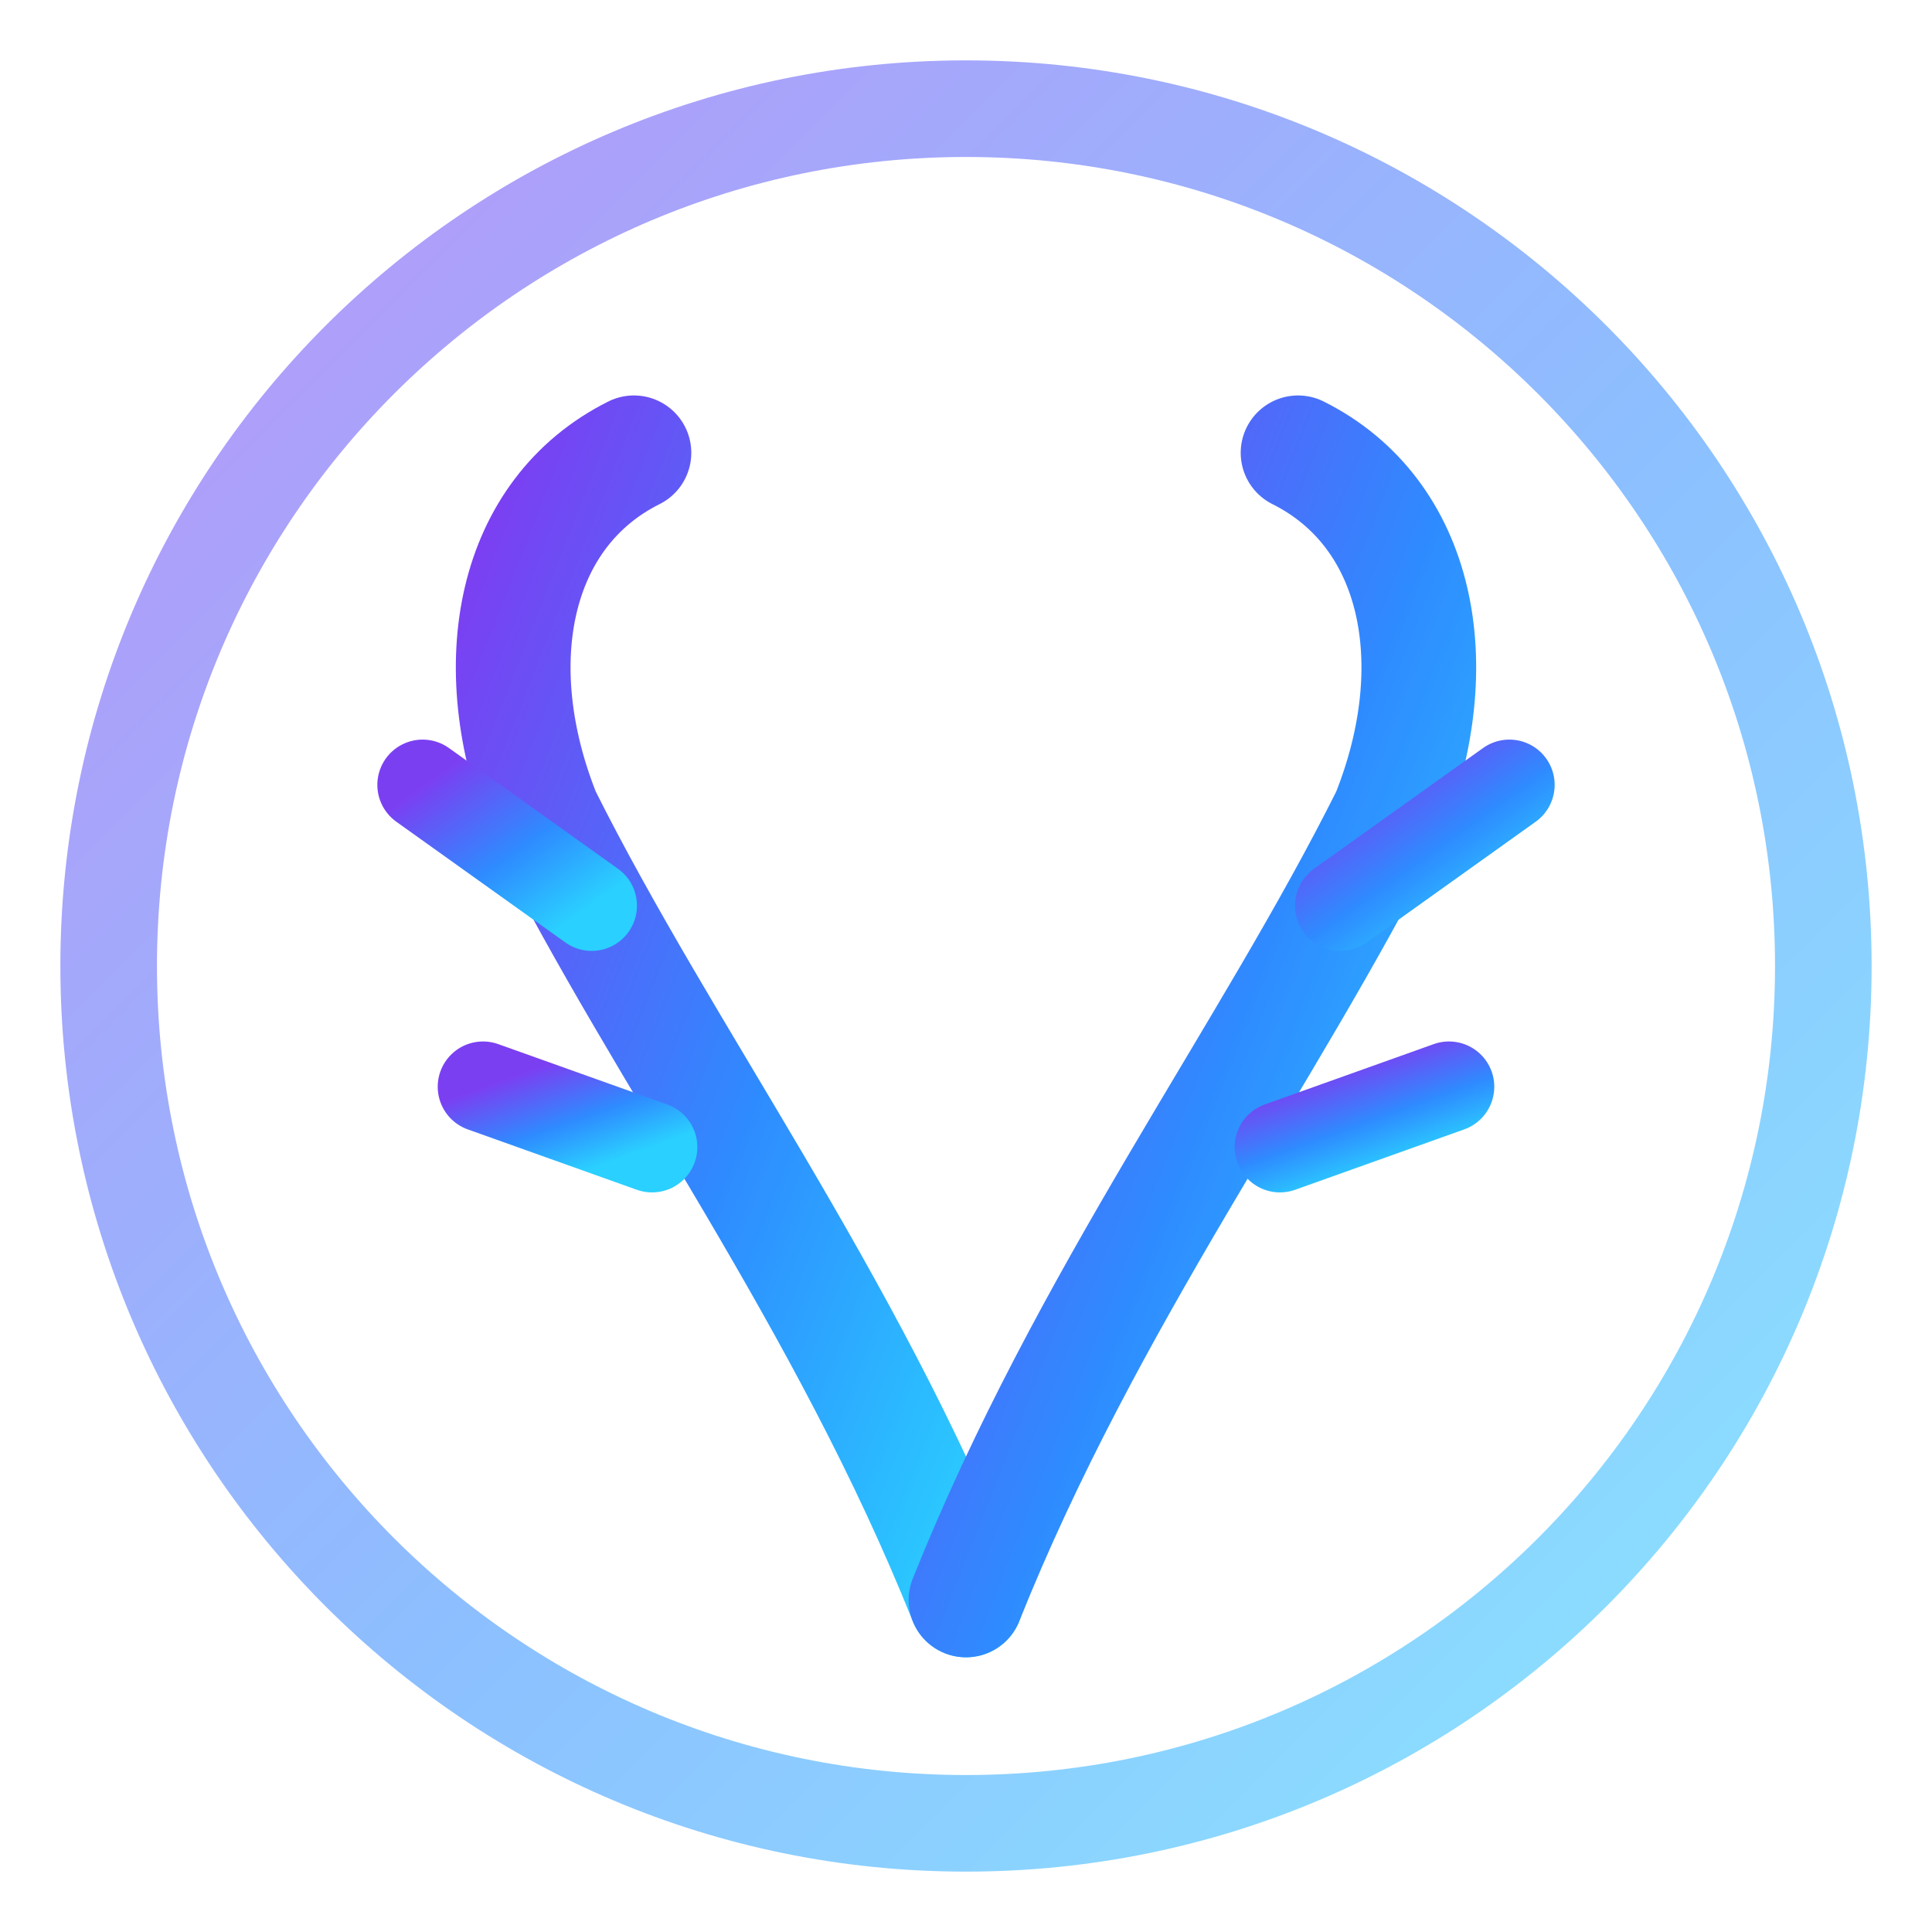
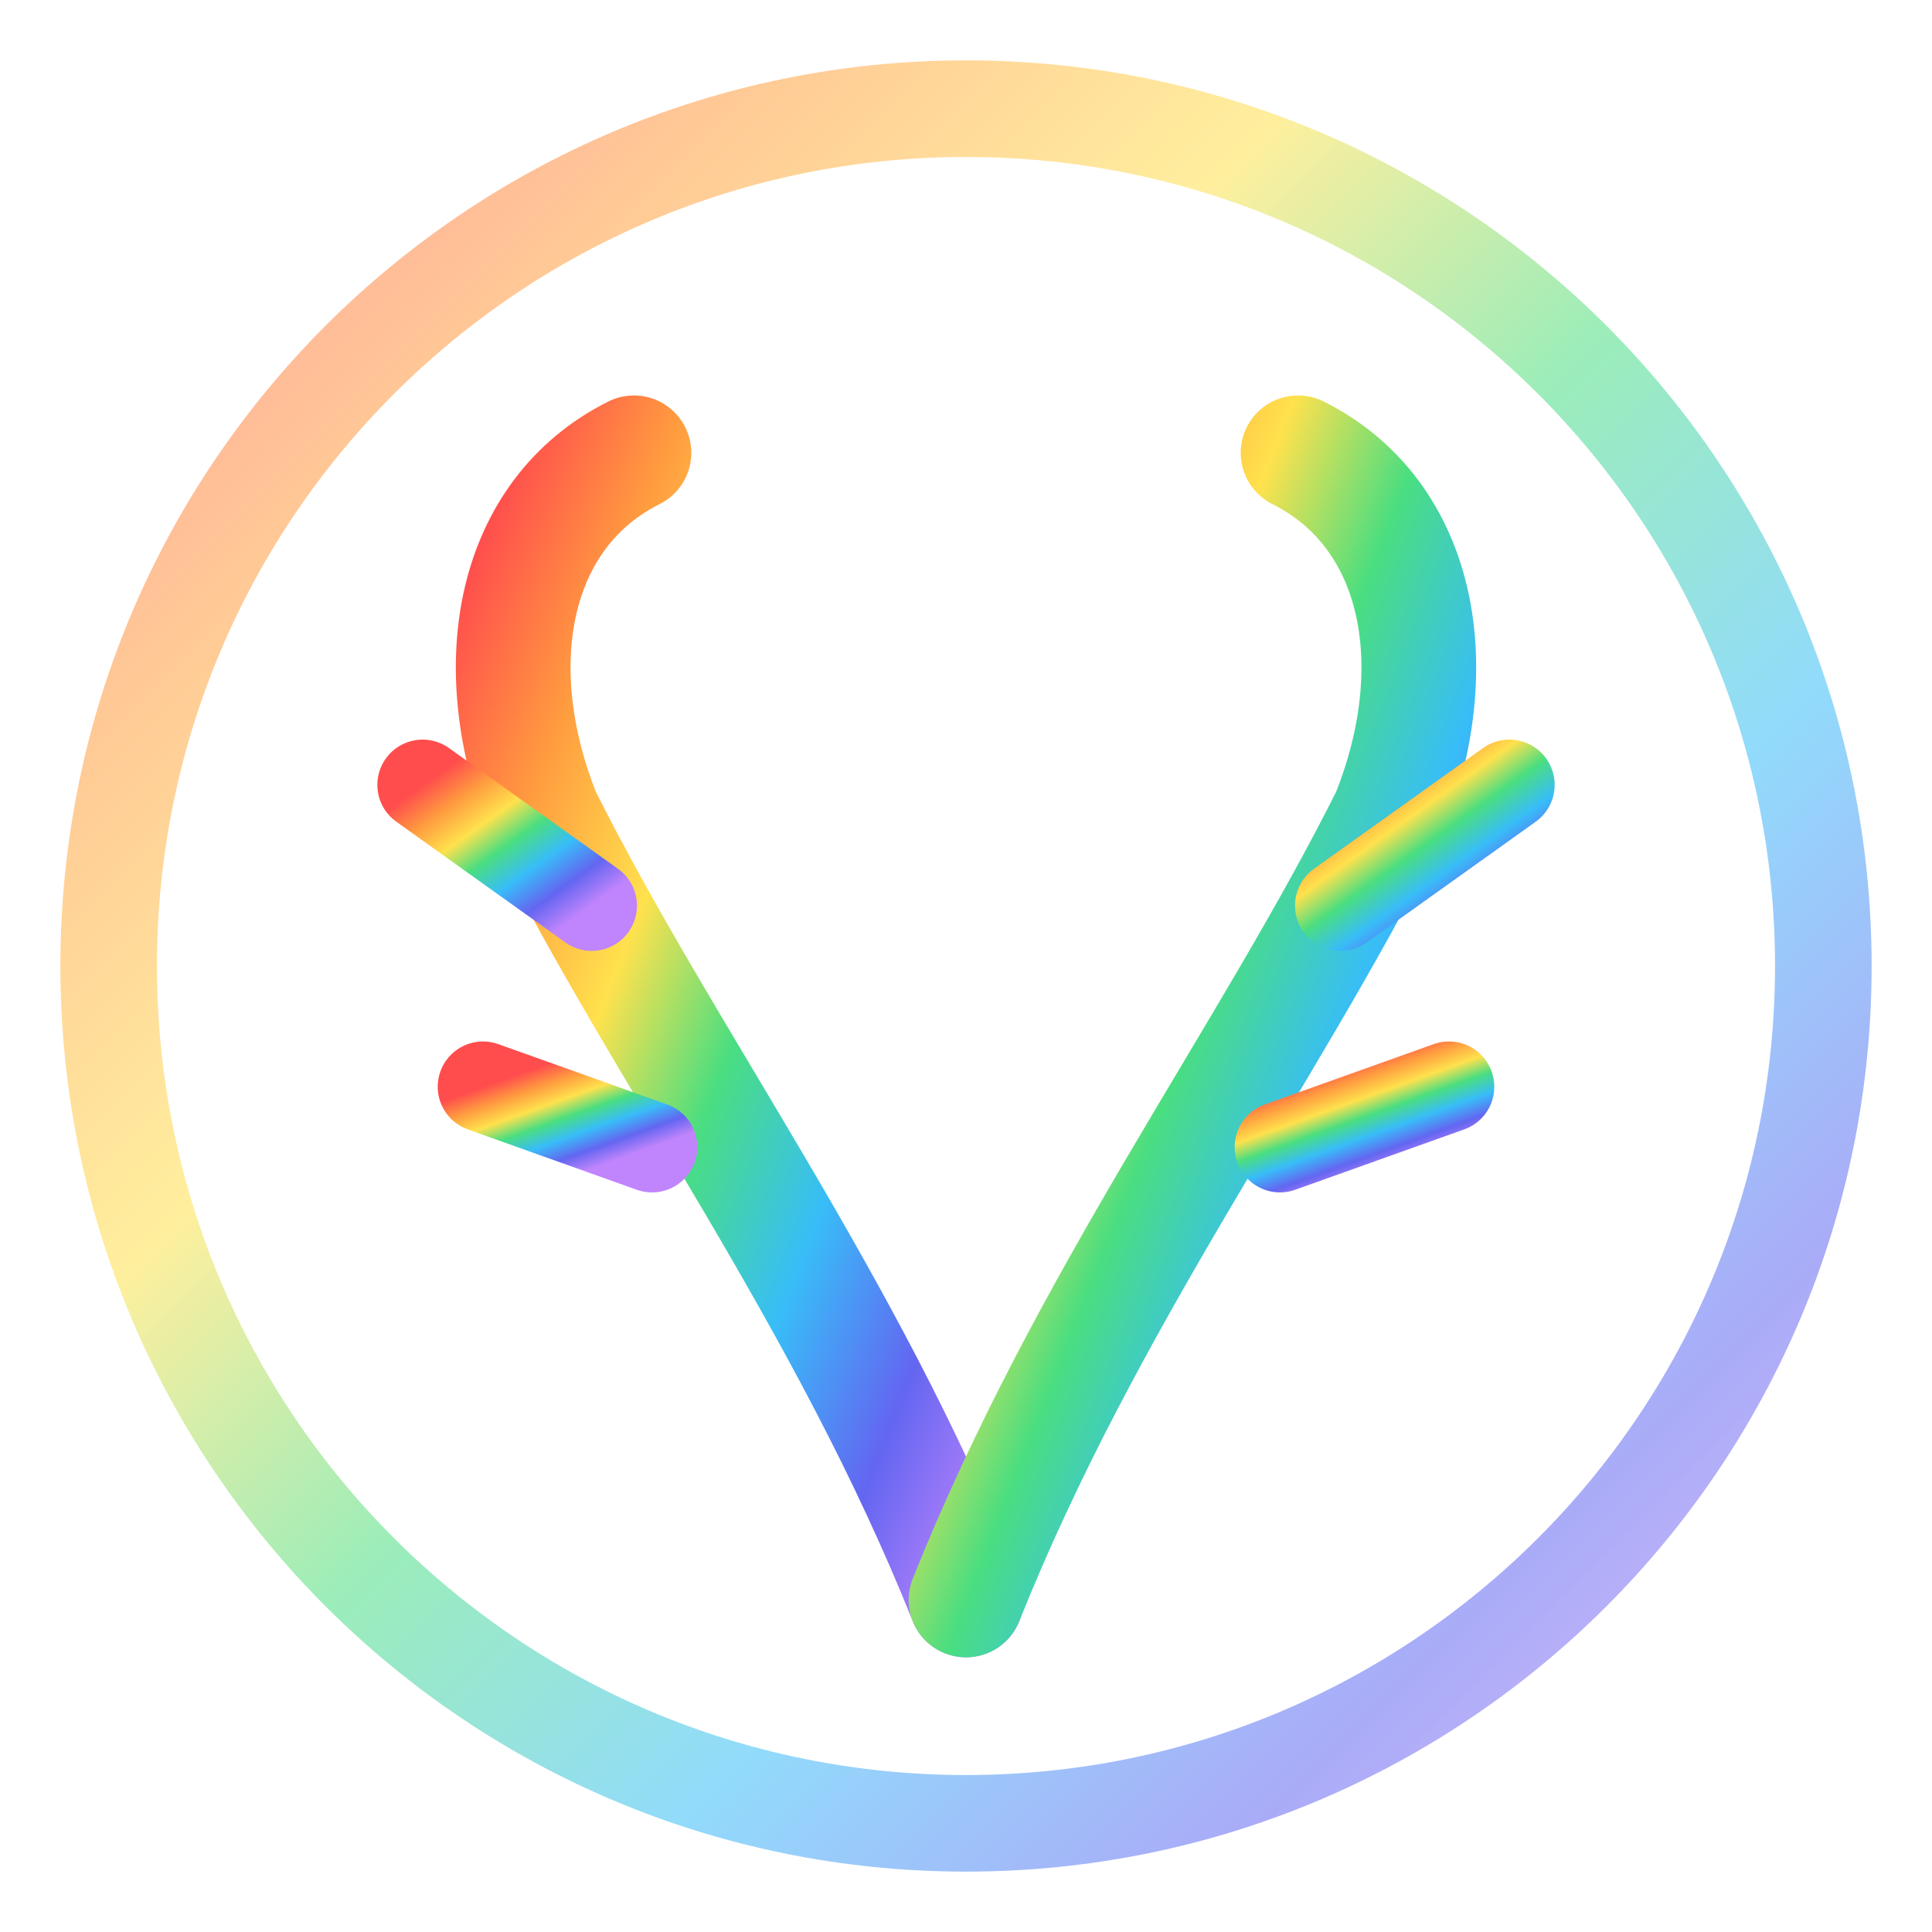
<svg xmlns="http://www.w3.org/2000/svg" viewBox="0 0 32 32">
  <defs>
    <linearGradient id="g" x1="0" y1="0" x2="1" y2="1">
-       <stop offset="0" stop-color="#7b3ff2" />
-       <stop offset="0.55" stop-color="#2e8bff" />
-       <stop offset="1" stop-color="#2ad0ff" />
+       <stop offset="0" stop-color="#ff4d4d" />
+       <stop offset="0.17" stop-color="#ff9c3f" />
+       <stop offset="0.34" stop-color="#ffe14d" />
+       <stop offset="0.5" stop-color="#4ade80" />
+       <stop offset="0.67" stop-color="#38bdf8" />
+       <stop offset="0.84" stop-color="#6366f1" />
+       <stop offset="1" stop-color="#c084fc" />
    </linearGradient>
  </defs>
  <circle cx="16" cy="16" r="14.2" fill="none" stroke="url(#g)" stroke-width="1.6" opacity="0.55" />
  <g transform="translate(0,5.5)" fill="none" stroke="url(#g)" stroke-linecap="round">
    <path d="M16 21 C14 16 11 12 9 8 C8 5.5 8.5 3 10.5 2" stroke-width="1.9" />
    <path d="M9.8 9.5 L7 7.5" stroke-width="1.5" />
    <path d="M10.8 13.5 L8 12.5" stroke-width="1.5" />
    <path d="M16 21 C18 16 21 12 23 8 C24 5.5 23.5 3 21.5 2" stroke-width="1.9" />
    <path d="M22.2 9.5 L25 7.5" stroke-width="1.5" />
    <path d="M21.2 13.5 L24 12.5" stroke-width="1.5" />
  </g>
</svg>
